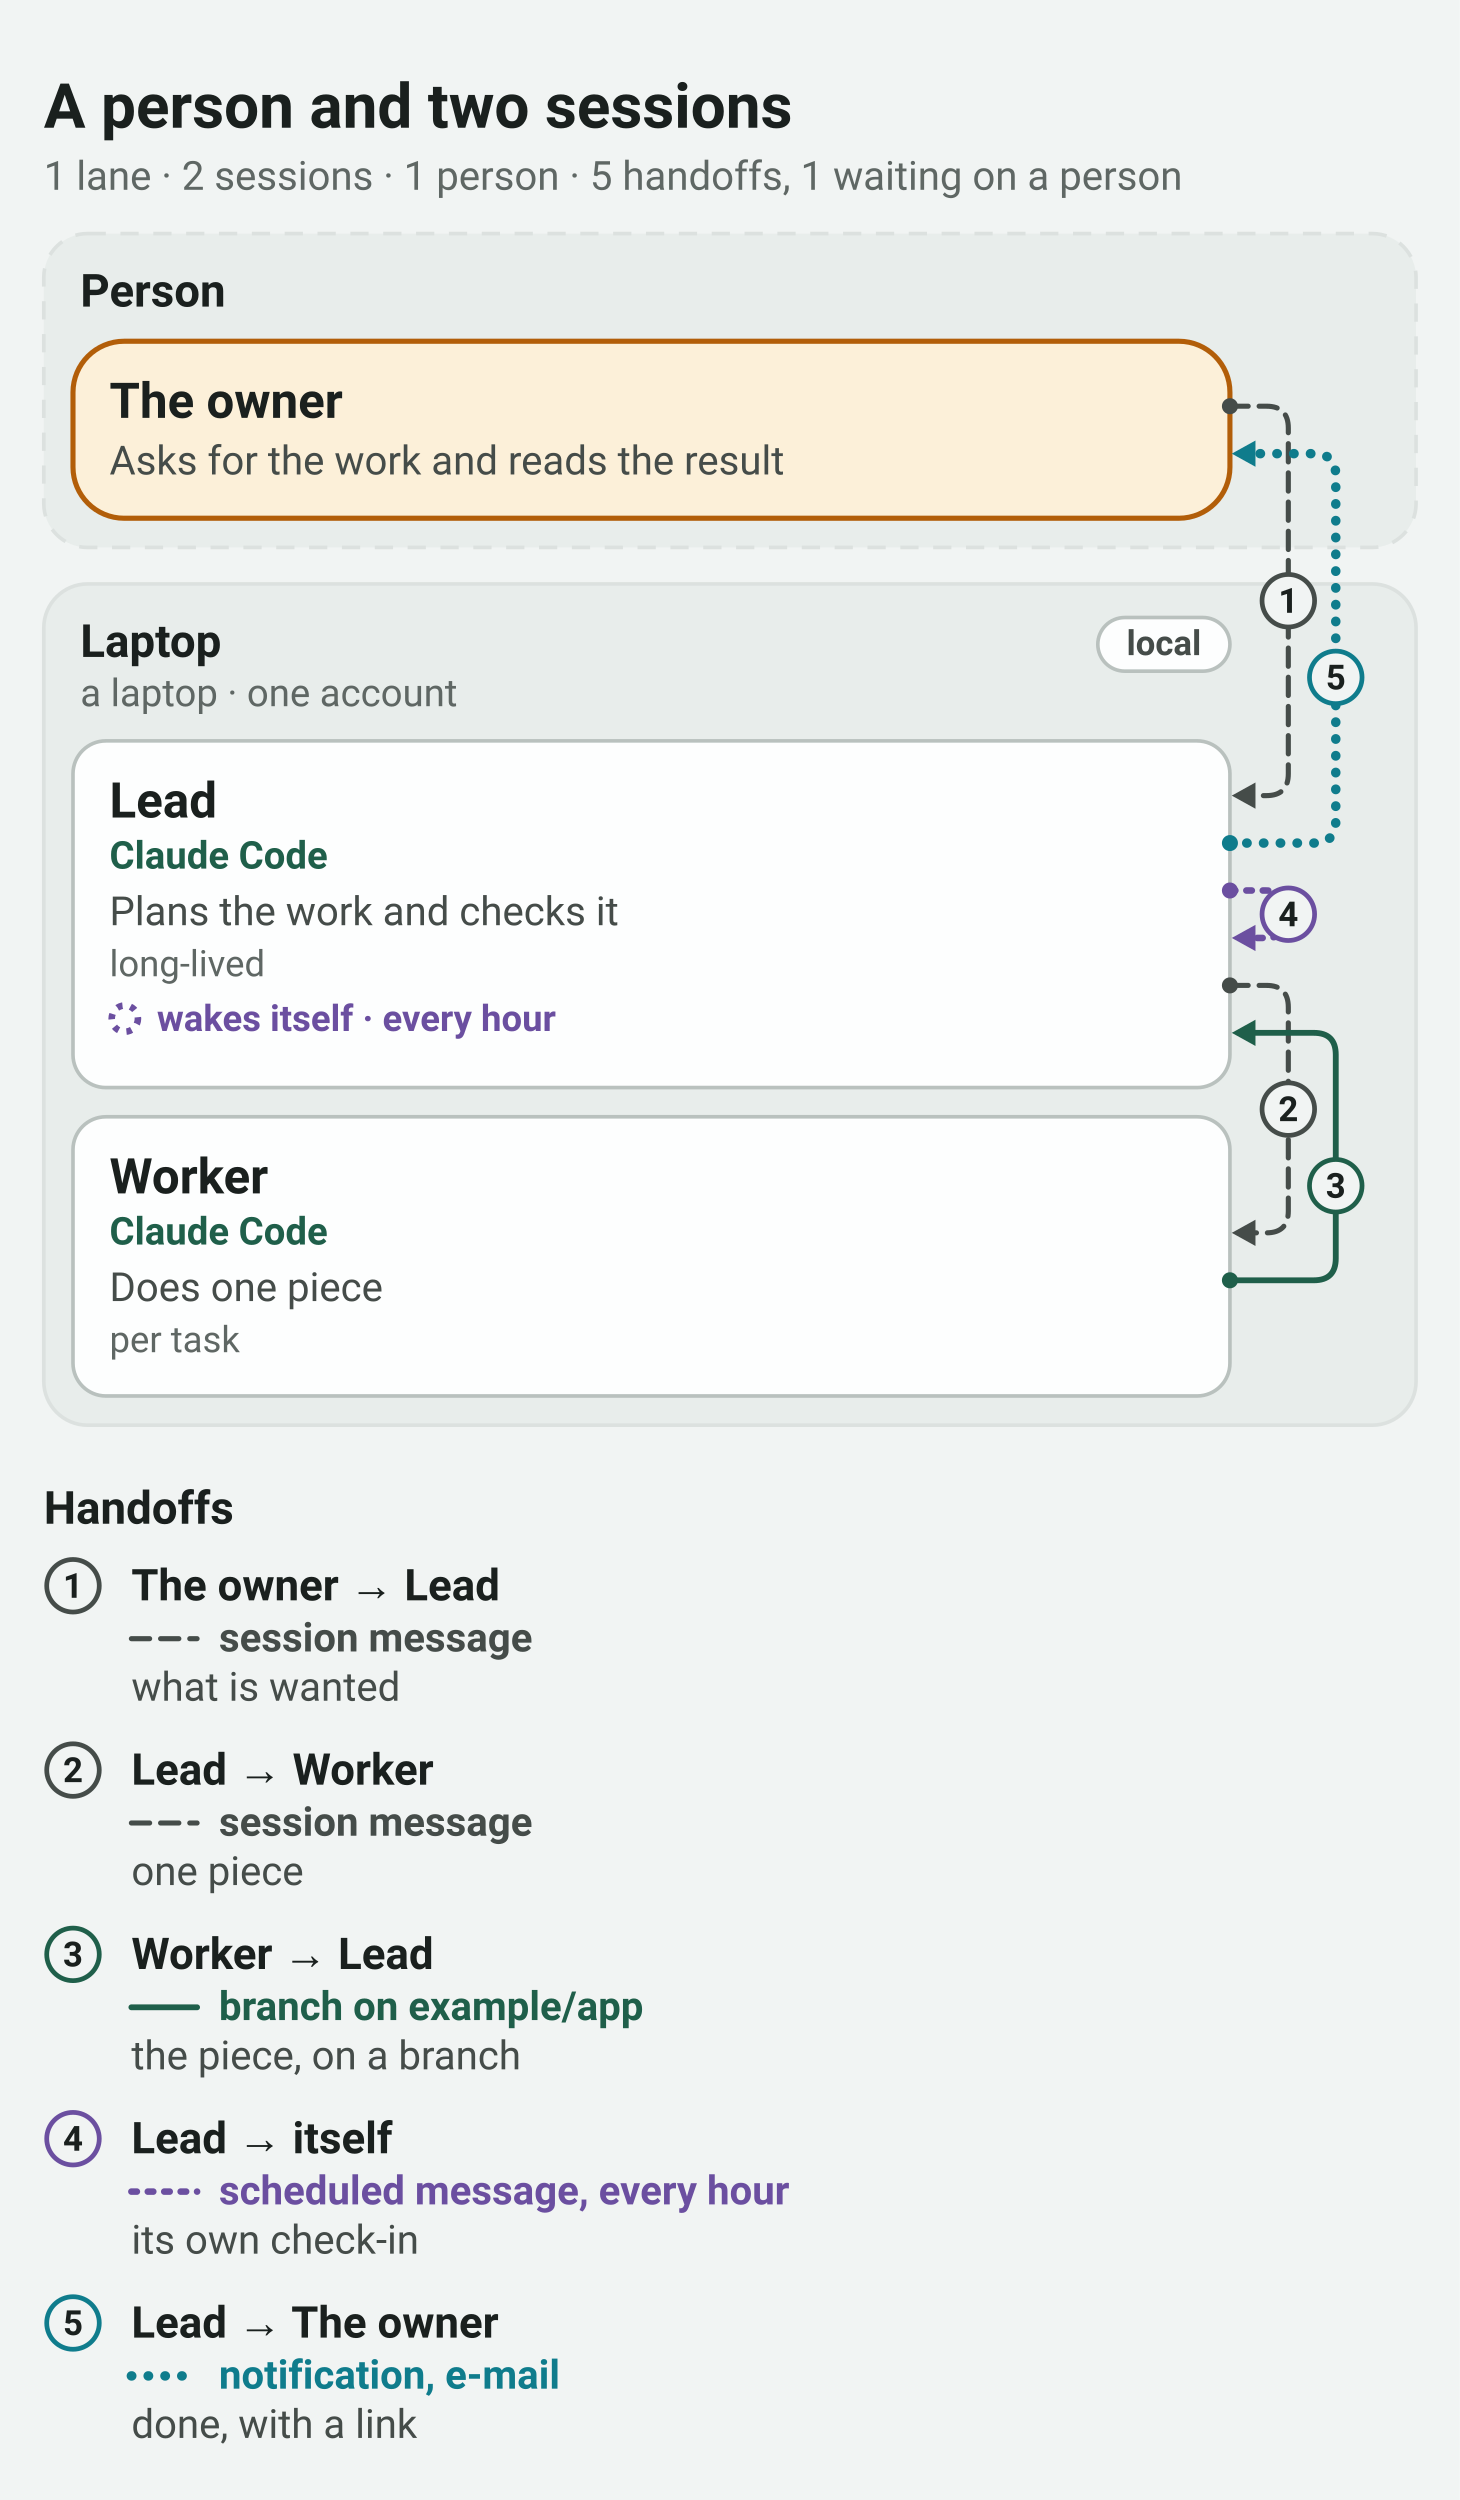
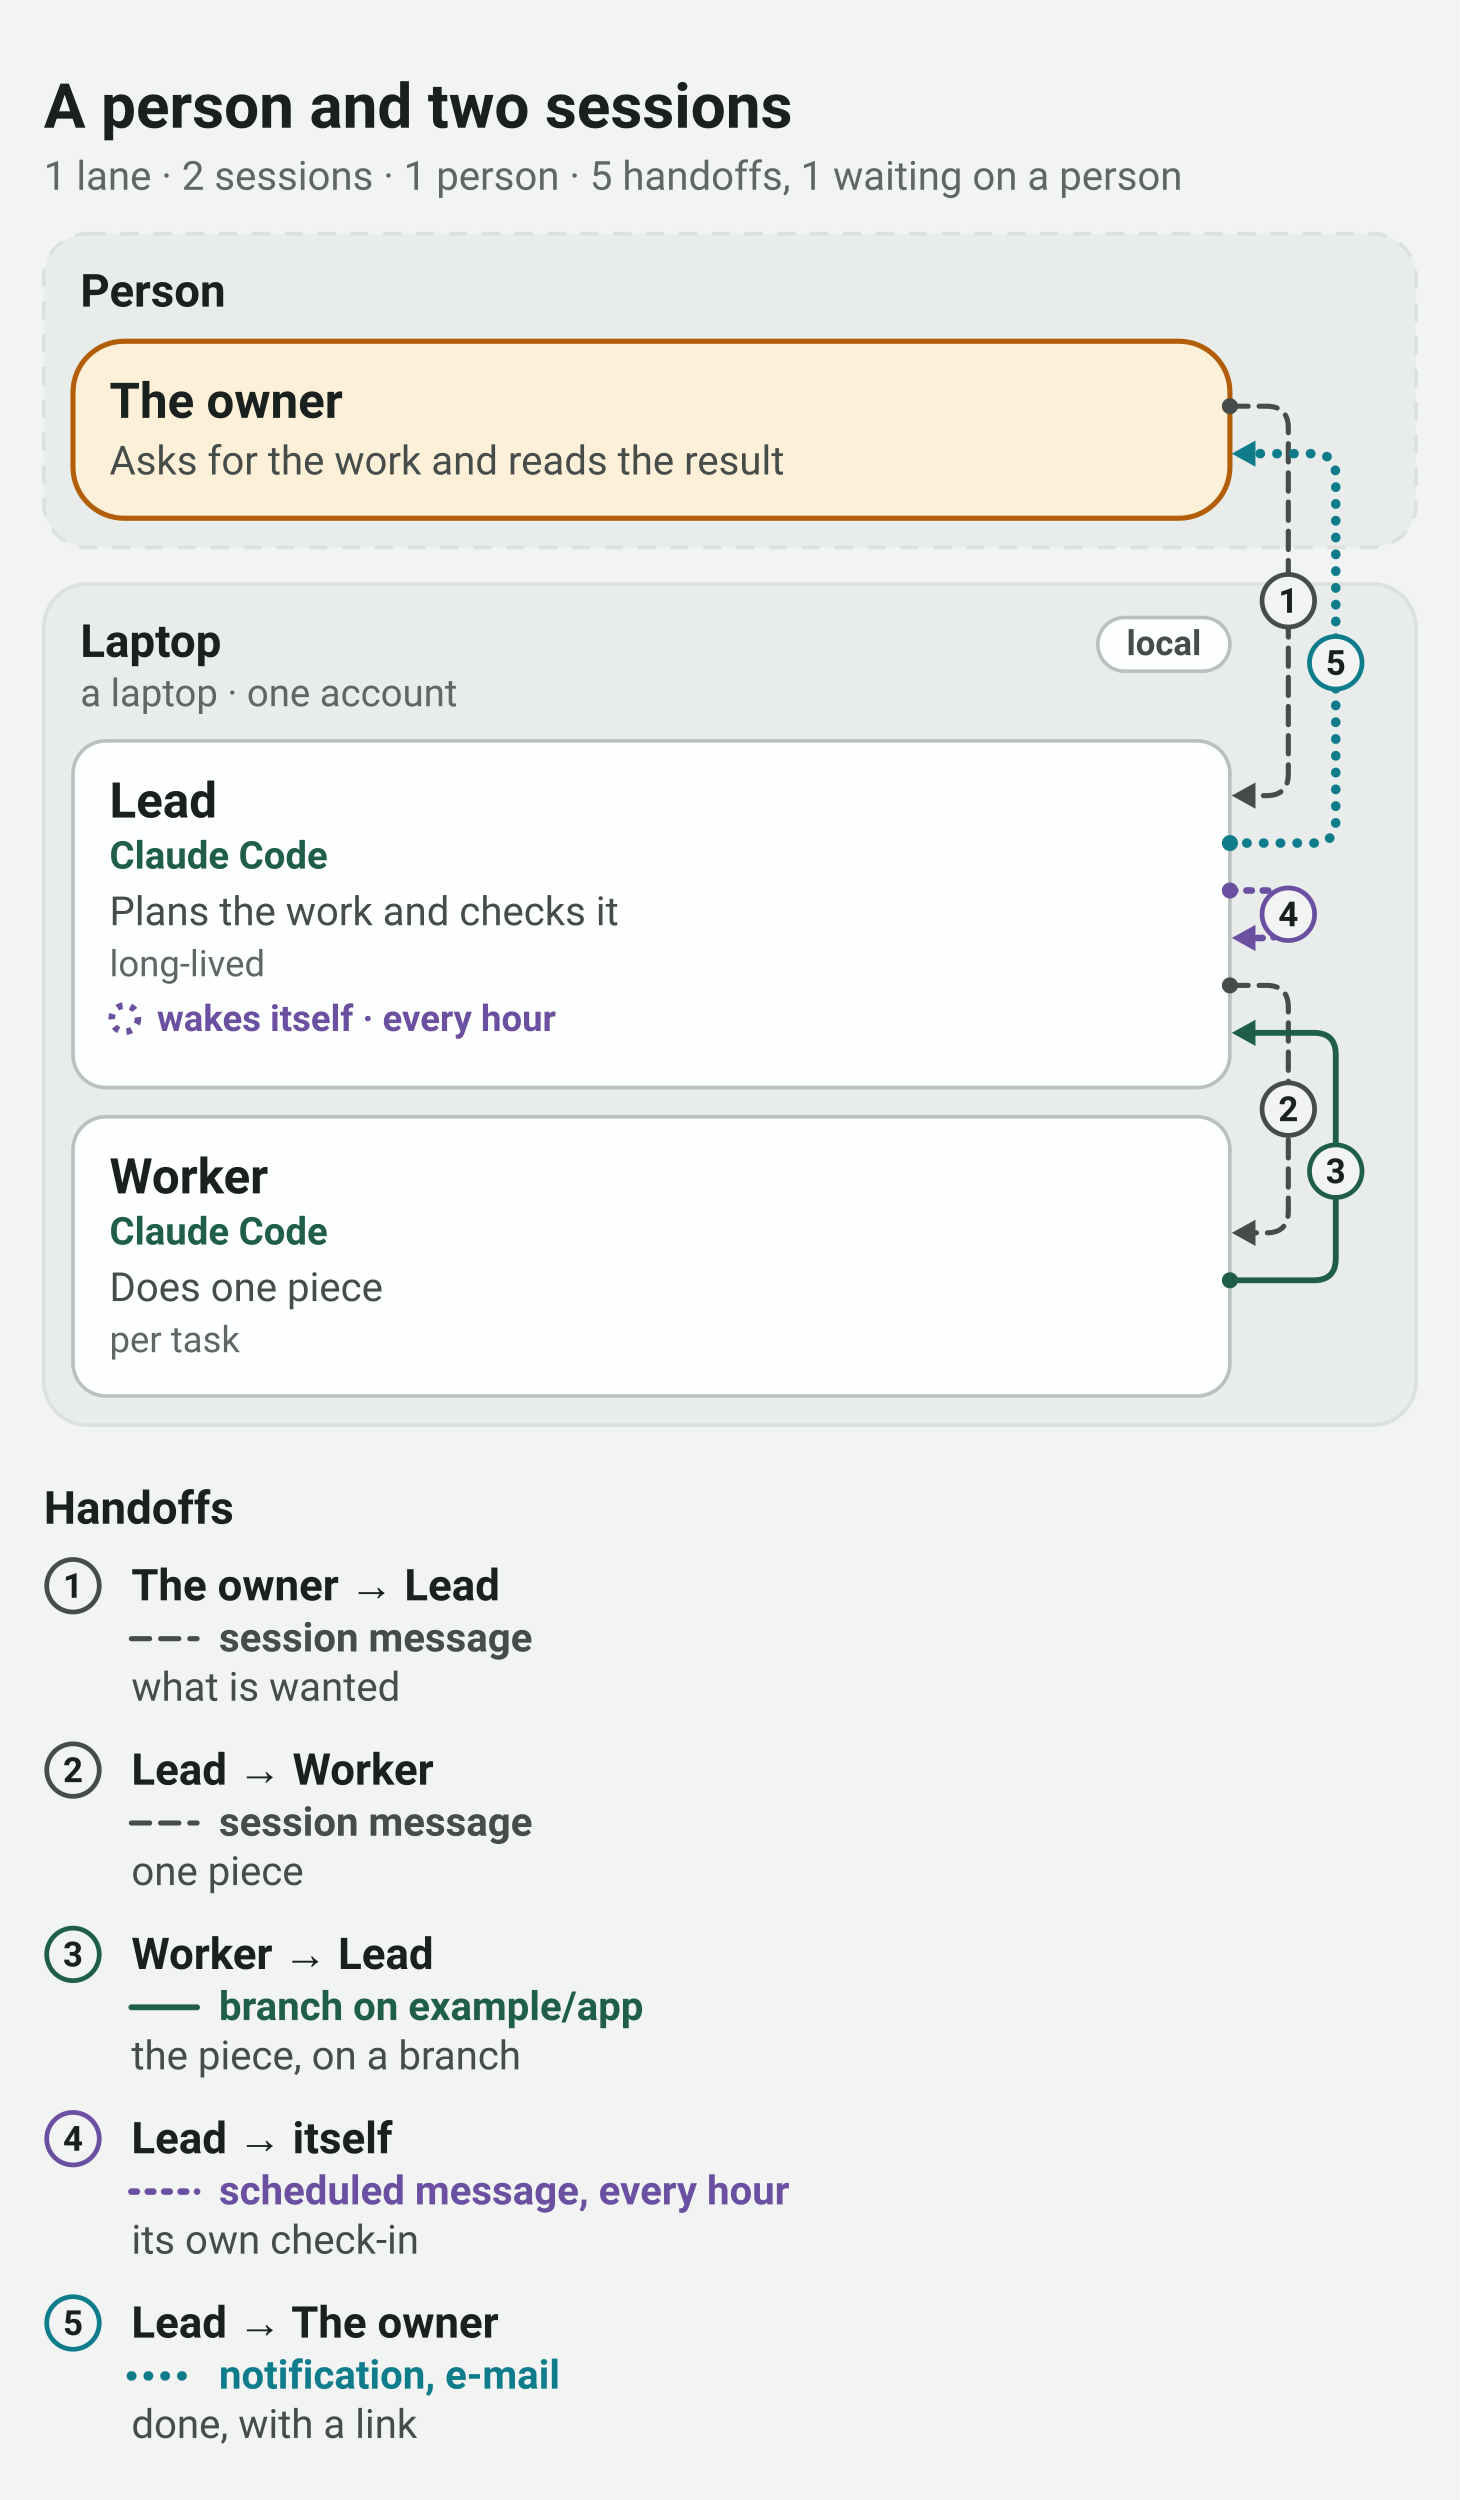
<svg xmlns="http://www.w3.org/2000/svg" class="grooph-picture" data-picture="map" viewBox="0 0 400 685" width="400" height="685" role="img" font-family="system-ui, -apple-system, 'Segoe UI', Roboto, 'Helvetica Neue', Arial, sans-serif">
  <rect x="0" y="0" width="400" height="685" style="fill:#f1f4f3" />
  <text x="12" y="35" font-size="17" font-weight="700" style="fill:#1a201e">A person and two sessions</text>
  <text x="12" y="52" font-size="11" style="fill:#5f6764">1 lane · 2 sessions · 1 person · 5 handoffs, 1 waiting on a person</text>
  <g data-people="">
    <rect x="12" y="64" width="376" height="86" rx="12" stroke-width="1" stroke-dasharray="5 4" style="fill:#e8edeb;stroke:#dce1df" />
    <text x="22" y="84" font-size="12.5" font-weight="700" style="fill:#1a201e">Person</text>
  </g>
  <g data-lane="laptop">
    <rect x="12" y="160" width="376" height="230.5" rx="12" stroke-width="1" style="fill:#e8edeb;stroke:#dce1df" />
    <text x="22" y="180" font-size="12.5" font-weight="700" style="fill:#1a201e">Laptop</text>
    <rect x="300.8" y="169.2" width="36.2" height="14.7" rx="7.4" stroke-width="1" style="fill:#fdfefe;stroke:#b9c1be" />
    <text x="318.9" y="179.5" font-size="9.5" font-weight="700" text-anchor="middle" style="fill:#454c49">local</text>
    <text x="22" y="193.5" font-size="10.5" style="fill:#5f6764">a laptop · one account</text>
  </g>
  <g data-person="owner">
    <rect data-card="" x="20" y="93.5" width="317" height="48.5" rx="14" stroke-width="1.4" style="fill:#fcf0d9;stroke:#b25e09" />
    <text x="30" y="114.5" font-size="13.5" font-weight="700" style="fill:#1a201e">The owner</text>
    <text x="30" y="130" font-size="11" style="fill:#454c49">Asks for the work and reads the result</text>
  </g>
  <g data-session="lead">
    <rect data-card="" x="20" y="203" width="317" height="95" rx="9" stroke-width="1" style="fill:#fdfefe;stroke:#b9c1be" />
    <text x="30" y="224" font-size="13.5" font-weight="700" style="fill:#1a201e">Lead</text>
    <text x="30" y="238" font-size="10.5" font-weight="700" style="fill:#1f5f4a">Claude Code</text>
    <text x="30" y="253.5" font-size="11" style="fill:#454c49">Plans the work and checks it</text>
    <text x="30" y="267.5" font-size="10" style="fill:#5f6764">long-lived</text>
    <circle data-wakes="" cx="34.2" cy="279.1" r="3.6" fill="none" stroke-width="1.8" stroke-dasharray="1.5 2.2" style="stroke:#6b4fa0" />
    <text x="43" y="282.5" font-size="10" font-weight="700" style="fill:#6b4fa0">wakes itself · every hour</text>
  </g>
  <g data-session="worker">
    <rect data-card="" x="20" y="306" width="317" height="76.5" rx="9" stroke-width="1" style="fill:#fdfefe;stroke:#b9c1be" />
    <text x="30" y="327" font-size="13.5" font-weight="700" style="fill:#1a201e">Worker</text>
    <text x="30" y="341" font-size="10.5" font-weight="700" style="fill:#1f5f4a">Claude Code</text>
    <text x="30" y="356.5" font-size="11" style="fill:#454c49">Does one piece</text>
    <text x="30" y="370.5" font-size="10" style="fill:#5f6764">per task</text>
  </g>
  <g data-handoff="h-ask">
    <path d="M337,111.3 H347 Q353,111.3 353,117.3 V212 Q353,218 347,218 H342.5" fill="none" stroke-width="1.4" stroke-linecap="round" stroke-dasharray="5 3" style="stroke:#454c49" />
    <circle cx="337" cy="111.3" r="2.2" style="fill:#454c49" />
    <path d="M337.5,218 l6.5,-3.6 v7.2 z" style="fill:#454c49" />
-     <circle cx="353" cy="164.6" r="7.2" stroke-width="1.3" style="fill:#f1f4f3;stroke:#454c49" />
-     <text x="353" y="167.9" font-size="9.5" font-weight="700" text-anchor="middle" style="fill:#1a201e">1</text>
+     <g data-badge="">
+       <circle cx="353" cy="164.6" r="7.2" stroke-width="1.3" style="fill:#f1f4f3;stroke:#454c49" />
+       <text x="353" y="167.9" font-size="9.5" font-weight="700" text-anchor="middle" style="fill:#1a201e">1</text>
+     </g>
  </g>
  <g data-handoff="h-start">
    <path d="M337,270 H347 Q353,270 353,276 V331.8 Q353,337.8 347,337.8 H342.5" fill="none" stroke-width="1.4" stroke-linecap="round" stroke-dasharray="5 3" style="stroke:#454c49" />
    <circle cx="337" cy="270" r="2.2" style="fill:#454c49" />
    <path d="M337.5,337.8 l6.5,-3.6 v7.2 z" style="fill:#454c49" />
-     <circle cx="353" cy="303.9" r="7.2" stroke-width="1.3" style="fill:#f1f4f3;stroke:#454c49" />
-     <text x="353" y="307.2" font-size="9.5" font-weight="700" text-anchor="middle" style="fill:#1a201e">2</text>
+     <g data-badge="">
+       <circle cx="353" cy="303.9" r="7.2" stroke-width="1.3" style="fill:#f1f4f3;stroke:#454c49" />
+       <text x="353" y="307.2" font-size="9.5" font-weight="700" text-anchor="middle" style="fill:#1a201e">2</text>
+     </g>
  </g>
  <g data-handoff="h-back">
    <path d="M337,350.8 H360 Q366,350.8 366,344.8 V289 Q366,283 360,283 H342.5" fill="none" stroke-width="1.6" stroke-linecap="round" style="stroke:#1f5f4a" />
    <circle cx="337" cy="350.8" r="2.2" style="fill:#1f5f4a" />
    <path d="M337.5,283 l6.5,-3.6 v7.2 z" style="fill:#1f5f4a" />
-     <circle cx="366" cy="324.9" r="7.2" stroke-width="1.3" style="fill:#f1f4f3;stroke:#1f5f4a" />
-     <text x="366" y="328.2" font-size="9.5" font-weight="700" text-anchor="middle" style="fill:#1a201e">3</text>
+     <g data-badge="">
+       <circle cx="366" cy="320.9" r="7.2" stroke-width="1.3" style="fill:#f1f4f3;stroke:#1f5f4a" />
+       <text x="366" y="324.2" font-size="9.5" font-weight="700" text-anchor="middle" style="fill:#1a201e">3</text>
+     </g>
  </g>
  <g data-handoff="h-wake">
    <path d="M337,244 H347 Q353,244 353,250 V251 Q353,257 347,257 H342.5" fill="none" stroke-width="1.8" stroke-linecap="round" stroke-dasharray="1.5 3" style="stroke:#6b4fa0" />
    <circle cx="337" cy="244" r="2.2" style="fill:#6b4fa0" />
    <path d="M337.5,257 l6.5,-3.6 v7.2 z" style="fill:#6b4fa0" />
-     <circle cx="353" cy="250.5" r="7.2" stroke-width="1.3" style="fill:#f1f4f3;stroke:#6b4fa0" />
-     <text x="353" y="253.8" font-size="9.5" font-weight="700" text-anchor="middle" style="fill:#1a201e">4</text>
+     <g data-badge="">
+       <circle cx="353" cy="250.5" r="7.2" stroke-width="1.3" style="fill:#f1f4f3;stroke:#6b4fa0" />
+       <text x="353" y="253.8" font-size="9.5" font-weight="700" text-anchor="middle" style="fill:#1a201e">4</text>
+     </g>
  </g>
  <g data-handoff="h-done">
    <path d="M337,231 H360 Q366,231 366,225 V130.3 Q366,124.3 360,124.3 H342.5" fill="none" stroke-width="2.6" stroke-linecap="round" stroke-dasharray="0.1 4.5" style="stroke:#0f7c8c" />
    <circle cx="337" cy="231" r="2.2" style="fill:#0f7c8c" />
    <path d="M337.5,124.3 l6.5,-3.6 v7.2 z" style="fill:#0f7c8c" />
-     <circle cx="366" cy="185.6" r="7.2" stroke-width="1.3" style="fill:#f1f4f3;stroke:#0f7c8c" />
-     <text x="366" y="188.9" font-size="9.5" font-weight="700" text-anchor="middle" style="fill:#1a201e">5</text>
+     <g data-badge="">
+       <circle cx="366" cy="181.6" r="7.2" stroke-width="1.3" style="fill:#f1f4f3;stroke:#0f7c8c" />
+       <text x="366" y="184.9" font-size="9.5" font-weight="700" text-anchor="middle" style="fill:#1a201e">5</text>
+     </g>
  </g>
  <text x="12" y="417.5" font-size="12.5" font-weight="700" style="fill:#1a201e">Handoffs</text>
  <g data-handoff-row="h-ask">
    <rect data-row="" x="8" y="424.5" width="384" height="47.5" rx="8" style="fill:transparent" />
    <circle cx="20" cy="434.5" r="7.2" stroke-width="1.3" style="fill:#f1f4f3;stroke:#454c49" />
    <text x="20" y="437.8" font-size="9.5" font-weight="700" text-anchor="middle" style="fill:#1a201e">1</text>
    <text x="36" y="438.5" font-size="12" font-weight="700" style="fill:#1a201e">The owner → Lead</text>
    <path d="M36,449 h18" fill="none" stroke-width="1.4" stroke-linecap="round" stroke-dasharray="5 3" style="stroke:#454c49" />
    <text x="60" y="452.5" font-size="11" font-weight="700" style="fill:#454c49">session message</text>
    <text x="36" y="466" font-size="11" style="fill:#454c49">what is wanted</text>
  </g>
  <g data-handoff-row="h-start">
    <rect data-row="" x="8" y="475" width="384" height="47.5" rx="8" style="fill:transparent" />
    <circle cx="20" cy="485" r="7.2" stroke-width="1.3" style="fill:#f1f4f3;stroke:#454c49" />
    <text x="20" y="488.3" font-size="9.5" font-weight="700" text-anchor="middle" style="fill:#1a201e">2</text>
    <text x="36" y="489" font-size="12" font-weight="700" style="fill:#1a201e">Lead → Worker</text>
    <path d="M36,499.5 h18" fill="none" stroke-width="1.4" stroke-linecap="round" stroke-dasharray="5 3" style="stroke:#454c49" />
    <text x="60" y="503" font-size="11" font-weight="700" style="fill:#454c49">session message</text>
    <text x="36" y="516.5" font-size="11" style="fill:#454c49">one piece</text>
  </g>
  <g data-handoff-row="h-back">
    <rect data-row="" x="8" y="525.5" width="384" height="47.5" rx="8" style="fill:transparent" />
    <circle cx="20" cy="535.5" r="7.2" stroke-width="1.3" style="fill:#f1f4f3;stroke:#1f5f4a" />
    <text x="20" y="538.8" font-size="9.5" font-weight="700" text-anchor="middle" style="fill:#1a201e">3</text>
    <text x="36" y="539.5" font-size="12" font-weight="700" style="fill:#1a201e">Worker → Lead</text>
    <path d="M36,550 h18" fill="none" stroke-width="1.6" stroke-linecap="round" style="stroke:#1f5f4a" />
    <text x="60" y="553.5" font-size="11" font-weight="700" style="fill:#1f5f4a">branch on example/app</text>
    <text x="36" y="567" font-size="11" style="fill:#454c49">the piece, on a branch</text>
  </g>
  <g data-handoff-row="h-wake">
    <rect data-row="" x="8" y="576" width="384" height="47.5" rx="8" style="fill:transparent" />
    <circle cx="20" cy="586" r="7.2" stroke-width="1.3" style="fill:#f1f4f3;stroke:#6b4fa0" />
    <text x="20" y="589.3" font-size="9.5" font-weight="700" text-anchor="middle" style="fill:#1a201e">4</text>
    <text x="36" y="590" font-size="12" font-weight="700" style="fill:#1a201e">Lead → itself</text>
    <path d="M36,600.5 h18" fill="none" stroke-width="1.8" stroke-linecap="round" stroke-dasharray="1.5 3" style="stroke:#6b4fa0" />
    <text x="60" y="604" font-size="11" font-weight="700" style="fill:#6b4fa0">scheduled message, every hour</text>
    <text x="36" y="617.5" font-size="11" style="fill:#454c49">its own check-in</text>
  </g>
  <g data-handoff-row="h-done">
    <rect data-row="" x="8" y="626.5" width="384" height="47.5" rx="8" style="fill:transparent" />
    <circle cx="20" cy="636.5" r="7.2" stroke-width="1.3" style="fill:#f1f4f3;stroke:#0f7c8c" />
    <text x="20" y="639.8" font-size="9.5" font-weight="700" text-anchor="middle" style="fill:#1a201e">5</text>
    <text x="36" y="640.5" font-size="12" font-weight="700" style="fill:#1a201e">Lead → The owner</text>
    <path d="M36,651 h18" fill="none" stroke-width="2.6" stroke-linecap="round" stroke-dasharray="0.1 4.5" style="stroke:#0f7c8c" />
    <text x="60" y="654.5" font-size="11" font-weight="700" style="fill:#0f7c8c">notification, e-mail</text>
    <text x="36" y="668" font-size="11" style="fill:#454c49">done, with a link</text>
  </g>
</svg>
